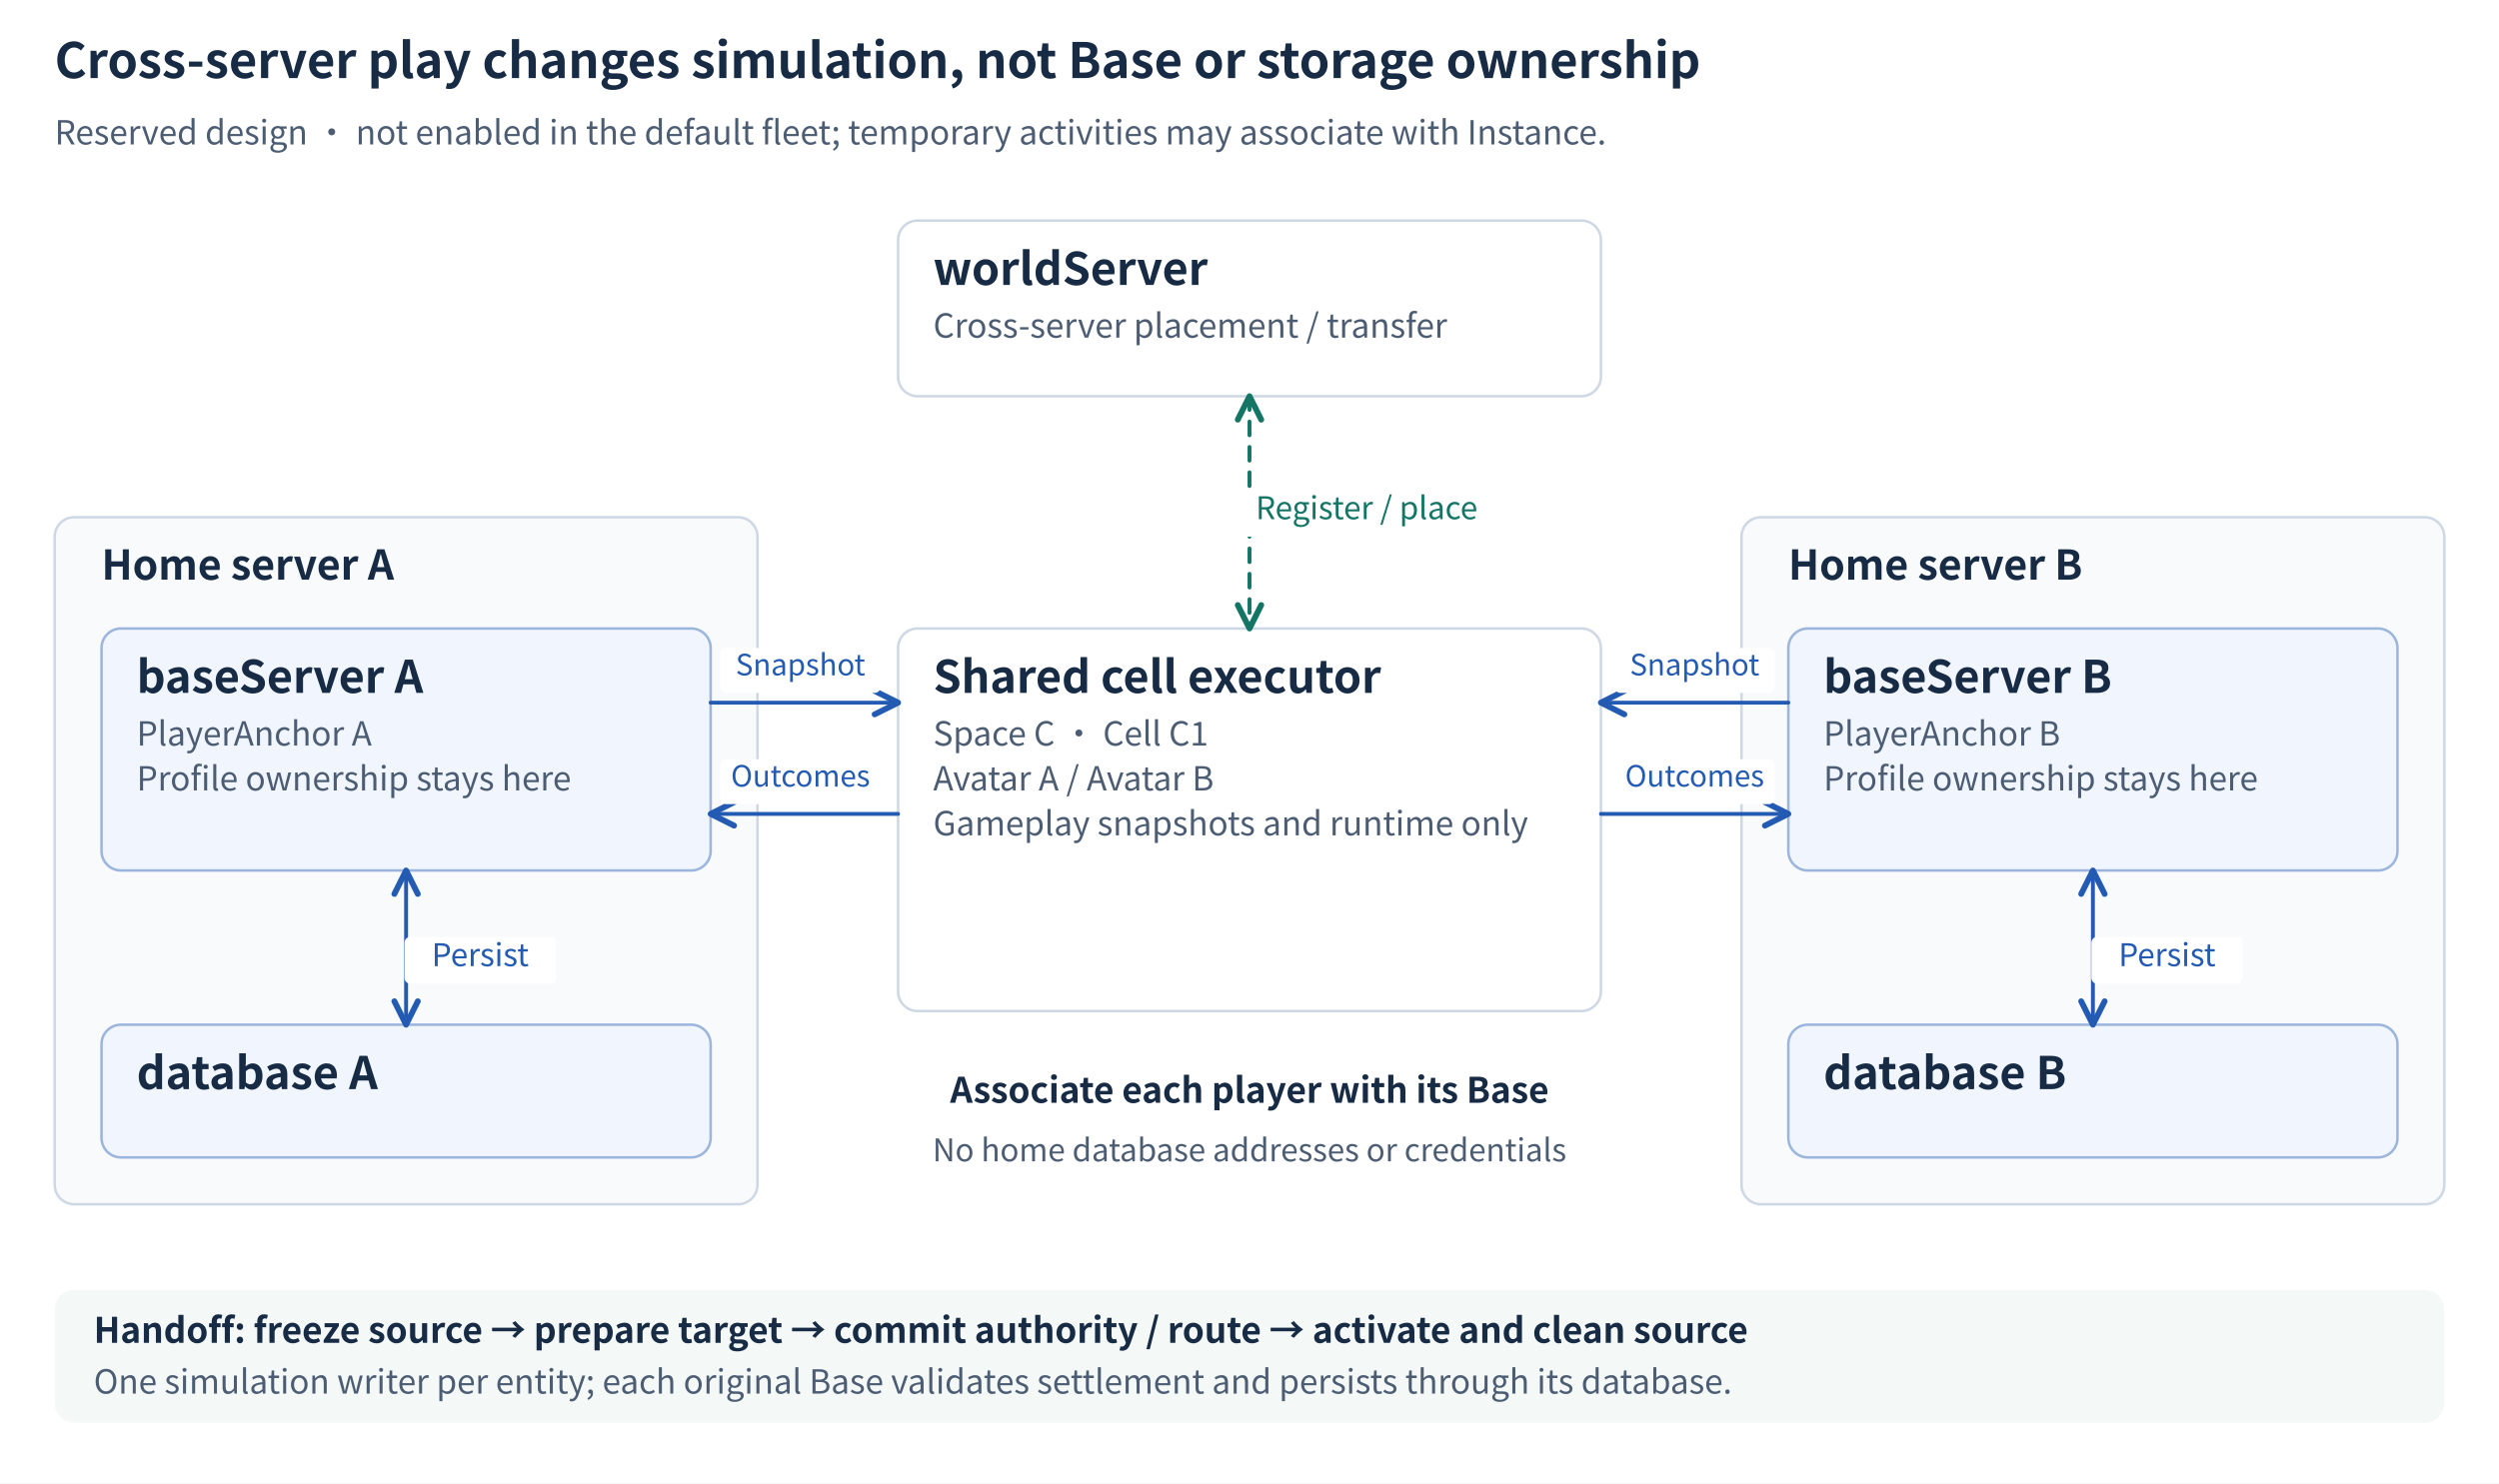
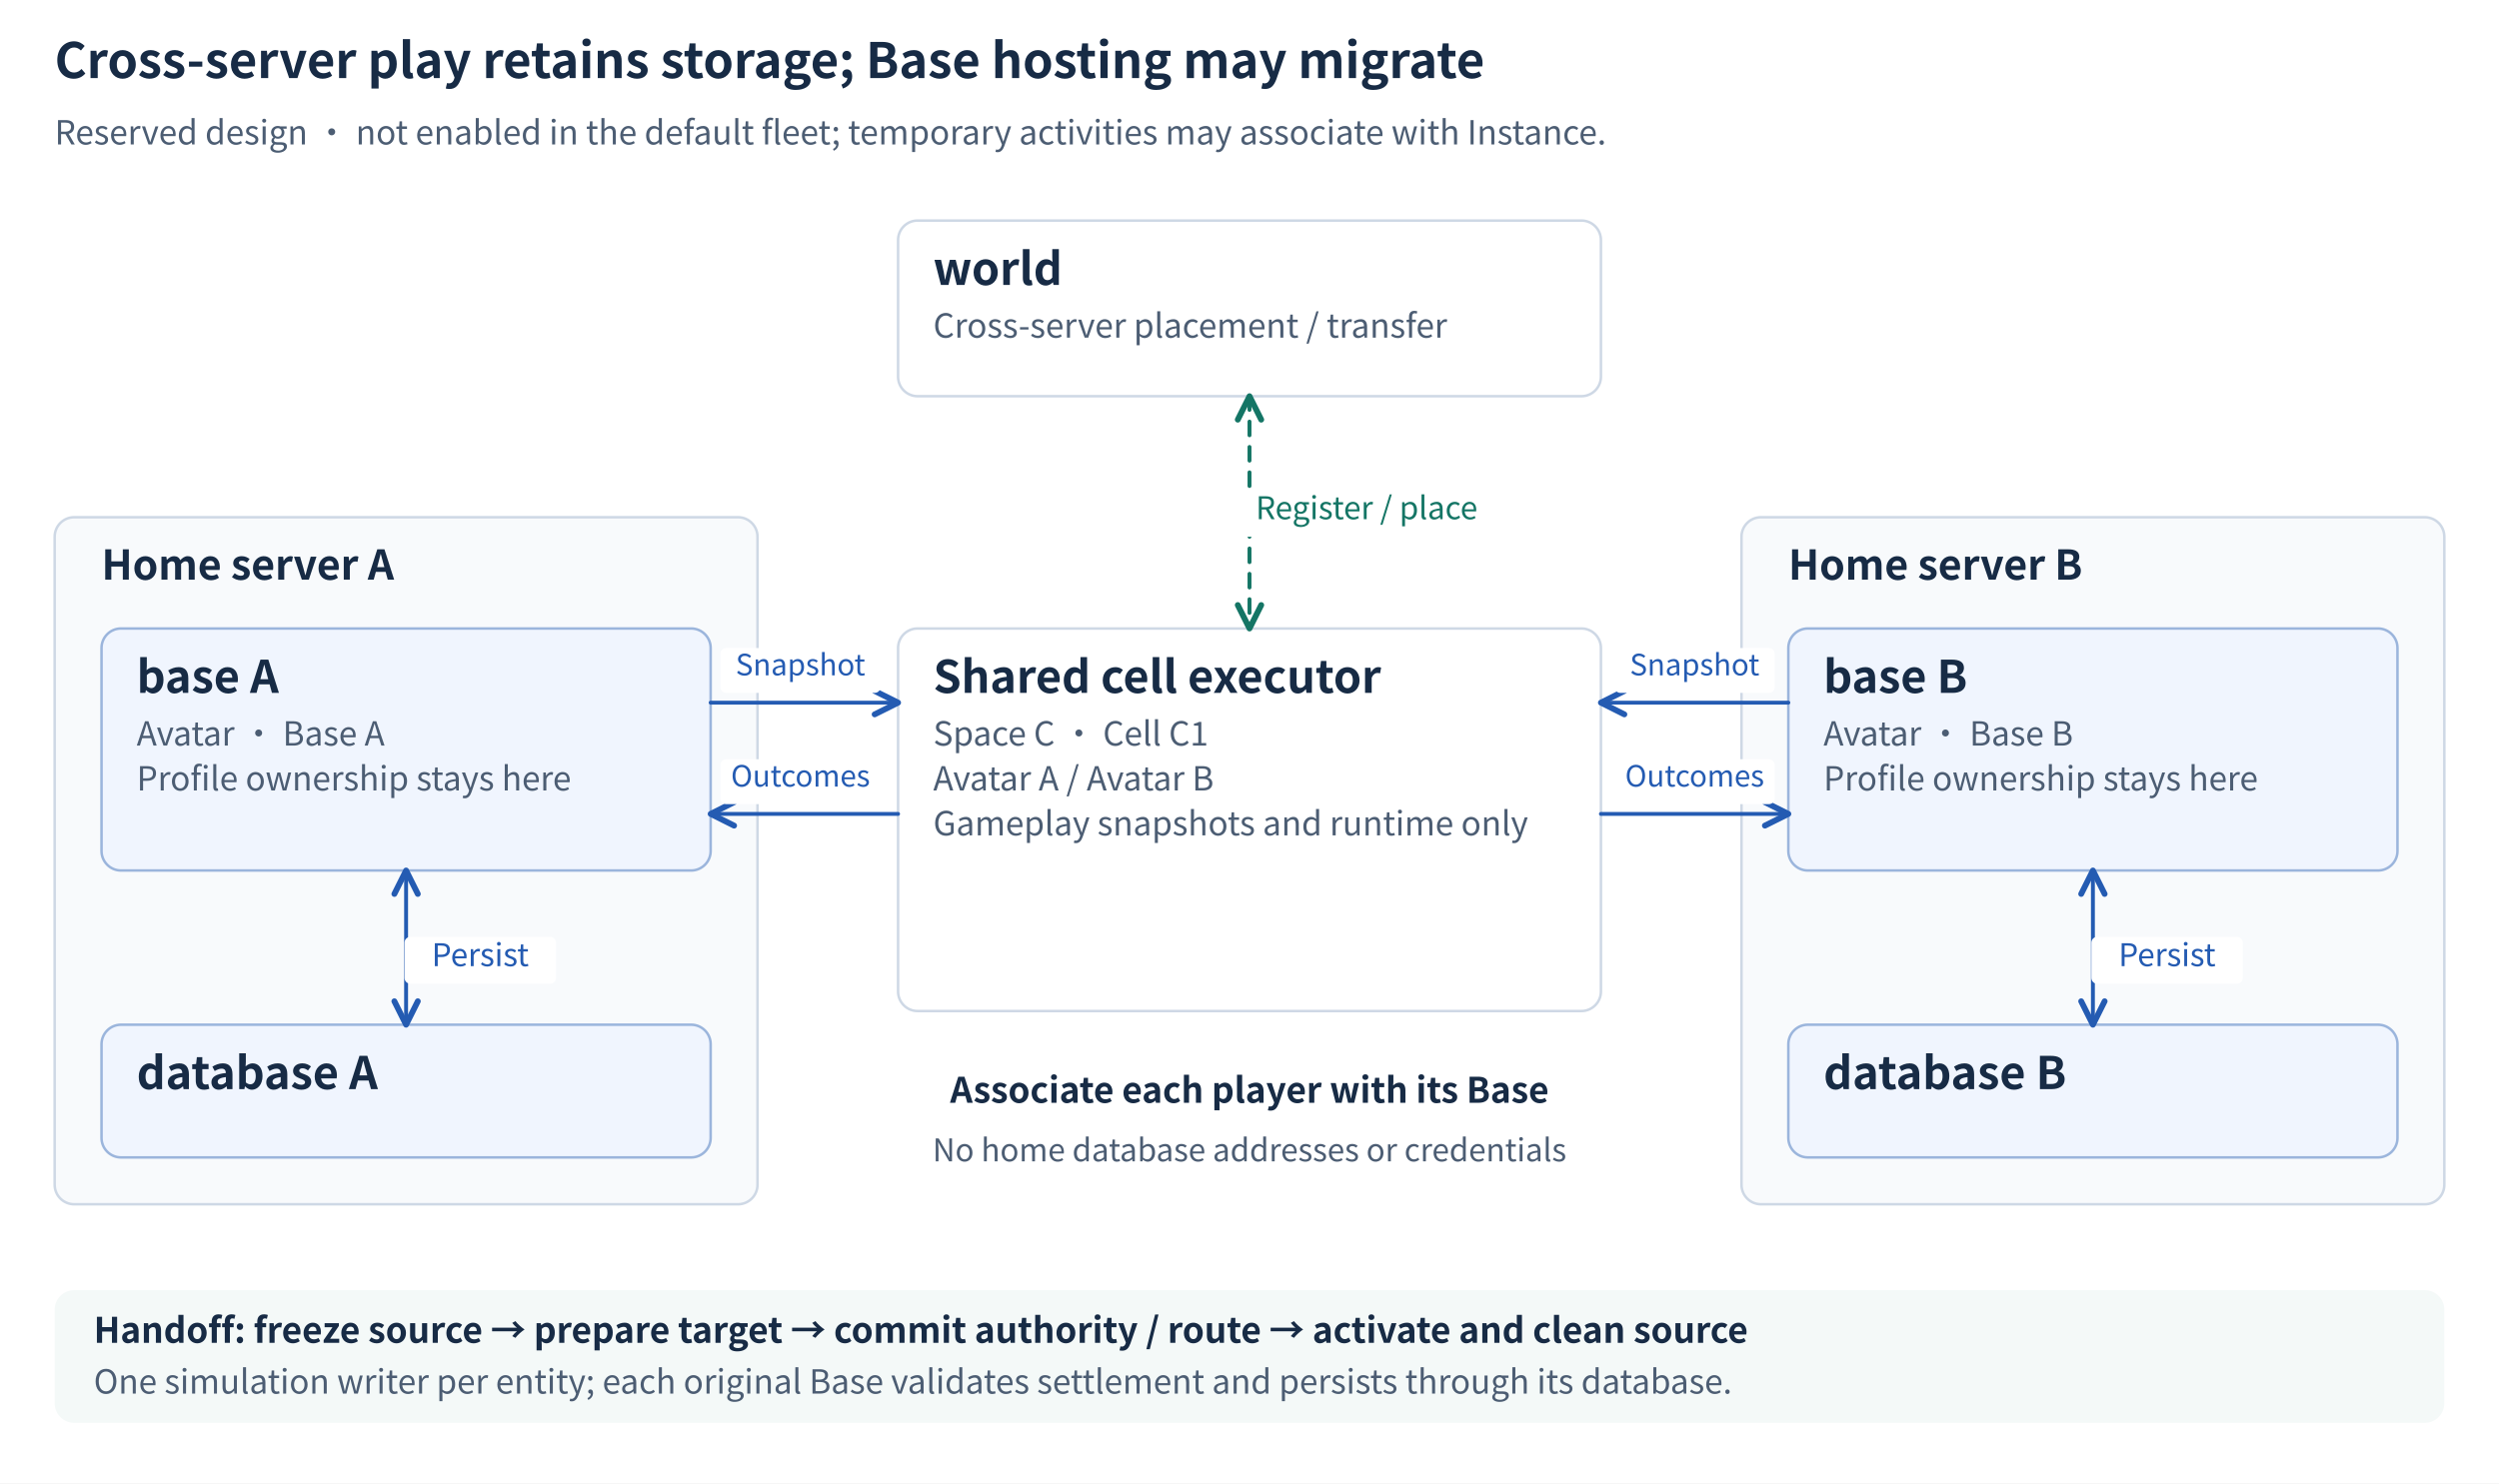
<svg xmlns="http://www.w3.org/2000/svg" width="1280" height="760" viewBox="0 0 1280 760" role="img" aria-labelledby="title desc" lang="en">
  <defs>
    <marker id="blue" markerWidth="8" markerHeight="8" refX="7" refY="4" orient="auto-start-reverse">
      <path d="M1 1 L7 4 L1 7" fill="none" stroke="#245bb2" stroke-width="1.5" stroke-linecap="round" stroke-linejoin="round" />
    </marker>
    <marker id="teal" markerWidth="8" markerHeight="8" refX="7" refY="4" orient="auto-start-reverse">
      <path d="M1 1 L7 4 L1 7" fill="none" stroke="#147565" stroke-width="1.5" stroke-linecap="round" stroke-linejoin="round" />
    </marker>
    <style>text{font-family:ui-sans-serif,system-ui,-apple-system,"Segoe UI","Noto Sans CJK SC","Microsoft YaHei",sans-serif;fill:#172b45}.sub{fill:#4c5d73}.blue{fill:#245bb2}.teal{fill:#147565}</style>
  </defs>
  <rect width="1280" height="760" fill="#fff" />
-   <text x="28" y="40" font-size="25" font-weight="600" text-anchor="start">Cross-server play changes simulation, not Base or storage ownership</text>
+   <text x="28" y="40" font-size="25" font-weight="600" text-anchor="start">Cross-server play retains storage; Base hosting may migrate</text>
  <text x="28" y="74" font-size="17" font-weight="400" text-anchor="start" class="sub">Reserved design · not enabled in the default fleet; temporary activities may associate with Instance.</text>
-   <g data-node="worldServer">
+   <g data-node="world">
    <rect x="460" y="113" width="360" height="90" rx="10" fill="#fff" stroke="#ced8e5" stroke-width="1.3" />
-     <text x="478" y="146" font-size="23" font-weight="600" text-anchor="start">worldServer</text>
+     <text x="478" y="146" font-size="23" font-weight="600" text-anchor="start">world</text>
    <text x="478" y="173" font-size="17" font-weight="400" text-anchor="start" class="sub">Cross-server placement / transfer</text>
  </g>
  <rect x="28" y="265" width="360" height="352" rx="10" fill="#f8fafc" stroke="#ced8e5" stroke-width="1.3" />
  <text x="52" y="297" font-size="21" font-weight="600" text-anchor="start">Home server A</text>
-   <g data-node="baseServer A">
+   <g data-node="base A">
    <rect x="52" y="322" width="312" height="124" rx="10" fill="#f0f5fe" stroke="#9bb5dc" stroke-width="1.3" />
-     <text x="70" y="355" font-size="23" font-weight="600" text-anchor="start">baseServer A</text>
-     <text x="70" y="382" font-size="17" font-weight="400" text-anchor="start" class="sub">PlayerAnchor A</text>
+     <text x="70" y="355" font-size="23" font-weight="600" text-anchor="start">base A</text>
+     <text x="70" y="382" font-size="17" font-weight="400" text-anchor="start" class="sub">Avatar · Base A</text>
    <text x="70" y="405" font-size="17" font-weight="400" text-anchor="start" class="sub">Profile ownership stays here</text>
  </g>
  <g data-node="database A">
    <rect x="52" y="525" width="312" height="68" rx="10" fill="#f0f5fe" stroke="#9bb5dc" stroke-width="1.3" />
    <text x="70" y="558" font-size="23" font-weight="600" text-anchor="start">database A</text>
  </g>
  <path d="M208 446 L208 525" fill="none" stroke="#245bb2" stroke-width="2" stroke-linecap="round" stroke-linejoin="round" marker-end="url(#blue)" marker-start="url(#blue)" />
  <rect x="207.2" y="480" width="77.6" height="24" rx="3" fill="#fff" stroke="none" stroke-width="1.3" />
  <text x="246" y="495" font-size="16" font-weight="500" text-anchor="middle" class="blue">Persist</text>
  <rect x="892" y="265" width="360" height="352" rx="10" fill="#f8fafc" stroke="#ced8e5" stroke-width="1.3" />
  <text x="916" y="297" font-size="21" font-weight="600" text-anchor="start">Home server B</text>
-   <g data-node="baseServer B">
+   <g data-node="base B">
    <rect x="916" y="322" width="312" height="124" rx="10" fill="#f0f5fe" stroke="#9bb5dc" stroke-width="1.3" />
-     <text x="934" y="355" font-size="23" font-weight="600" text-anchor="start">baseServer B</text>
-     <text x="934" y="382" font-size="17" font-weight="400" text-anchor="start" class="sub">PlayerAnchor B</text>
+     <text x="934" y="355" font-size="23" font-weight="600" text-anchor="start">base B</text>
+     <text x="934" y="382" font-size="17" font-weight="400" text-anchor="start" class="sub">Avatar · Base B</text>
    <text x="934" y="405" font-size="17" font-weight="400" text-anchor="start" class="sub">Profile ownership stays here</text>
  </g>
  <g data-node="database B">
    <rect x="916" y="525" width="312" height="68" rx="10" fill="#f0f5fe" stroke="#9bb5dc" stroke-width="1.3" />
    <text x="934" y="558" font-size="23" font-weight="600" text-anchor="start">database B</text>
  </g>
  <path d="M1072 446 L1072 525" fill="none" stroke="#245bb2" stroke-width="2" stroke-linecap="round" stroke-linejoin="round" marker-end="url(#blue)" marker-start="url(#blue)" />
  <rect x="1071.2" y="480" width="77.6" height="24" rx="3" fill="#fff" stroke="none" stroke-width="1.3" />
  <text x="1110" y="495" font-size="16" font-weight="500" text-anchor="middle" class="blue">Persist</text>
  <g data-node="Shared cell executor">
    <rect x="460" y="322" width="360" height="196" rx="10" fill="#fff" stroke="#ced8e5" stroke-width="1.3" />
    <text x="478" y="355" font-size="23" font-weight="600" text-anchor="start">Shared cell executor</text>
    <text x="478" y="382" font-size="17" font-weight="400" text-anchor="start" class="sub">Space C · Cell C1</text>
    <text x="478" y="405" font-size="17" font-weight="400" text-anchor="start" class="sub">Avatar A  /  Avatar B</text>
    <text x="478" y="428" font-size="17" font-weight="400" text-anchor="start" class="sub">Gameplay snapshots and runtime only</text>
  </g>
  <path d="M640 203 L640 322" fill="none" stroke="#147565" stroke-width="2" stroke-linecap="round" stroke-linejoin="round" marker-end="url(#teal)" marker-start="url(#teal)" stroke-dasharray="7 6" />
  <rect x="621.6" y="251" width="156.8" height="24" rx="3" fill="#fff" stroke="none" stroke-width="1.3" />
  <text x="700" y="266" font-size="16" font-weight="500" text-anchor="middle" class="teal">Register / place</text>
  <path d="M364 360 L460 360" fill="none" stroke="#245bb2" stroke-width="2" stroke-linecap="round" stroke-linejoin="round" marker-end="url(#blue)" />
  <rect x="369.0" y="332" width="82.0" height="23" rx="3" fill="#fff" stroke="none" stroke-width="1.3" />
  <text x="410" y="346" font-size="15" font-weight="500" text-anchor="middle" class="blue">Snapshot</text>
  <path d="M460 417 L364 417" fill="none" stroke="#245bb2" stroke-width="2" stroke-linecap="round" stroke-linejoin="round" marker-end="url(#blue)" />
  <rect x="369.0" y="389" width="82.0" height="23" rx="3" fill="#fff" stroke="none" stroke-width="1.3" />
  <text x="410" y="403" font-size="15" font-weight="500" text-anchor="middle" class="blue">Outcomes</text>
  <path d="M916 360 L820 360" fill="none" stroke="#245bb2" stroke-width="2" stroke-linecap="round" stroke-linejoin="round" marker-end="url(#blue)" />
  <rect x="827.0" y="332" width="82.0" height="23" rx="3" fill="#fff" stroke="none" stroke-width="1.3" />
  <text x="868" y="346" font-size="15" font-weight="500" text-anchor="middle" class="blue">Snapshot</text>
  <path d="M820 417 L916 417" fill="none" stroke="#245bb2" stroke-width="2" stroke-linecap="round" stroke-linejoin="round" marker-end="url(#blue)" />
  <rect x="827.0" y="389" width="82.0" height="23" rx="3" fill="#fff" stroke="none" stroke-width="1.3" />
  <text x="868" y="403" font-size="15" font-weight="500" text-anchor="middle" class="blue">Outcomes</text>
  <text x="640" y="565" font-size="18" font-weight="600" text-anchor="middle">Associate each player with its Base</text>
  <text x="640" y="595" font-size="16" font-weight="400" text-anchor="middle" class="sub">No home database addresses or credentials</text>
  <rect x="28" y="661" width="1224" height="68" rx="10" fill="#f4f9f8" stroke="none" stroke-width="1.3" />
  <text x="48" y="688" font-size="18" font-weight="600" text-anchor="start">Handoff: freeze source → prepare target → commit authority / route → activate and clean source</text>
  <text x="48" y="714" font-size="17" font-weight="400" text-anchor="start" class="sub">One simulation writer per entity; each original Base validates settlement and persists through its database.</text>
</svg>
